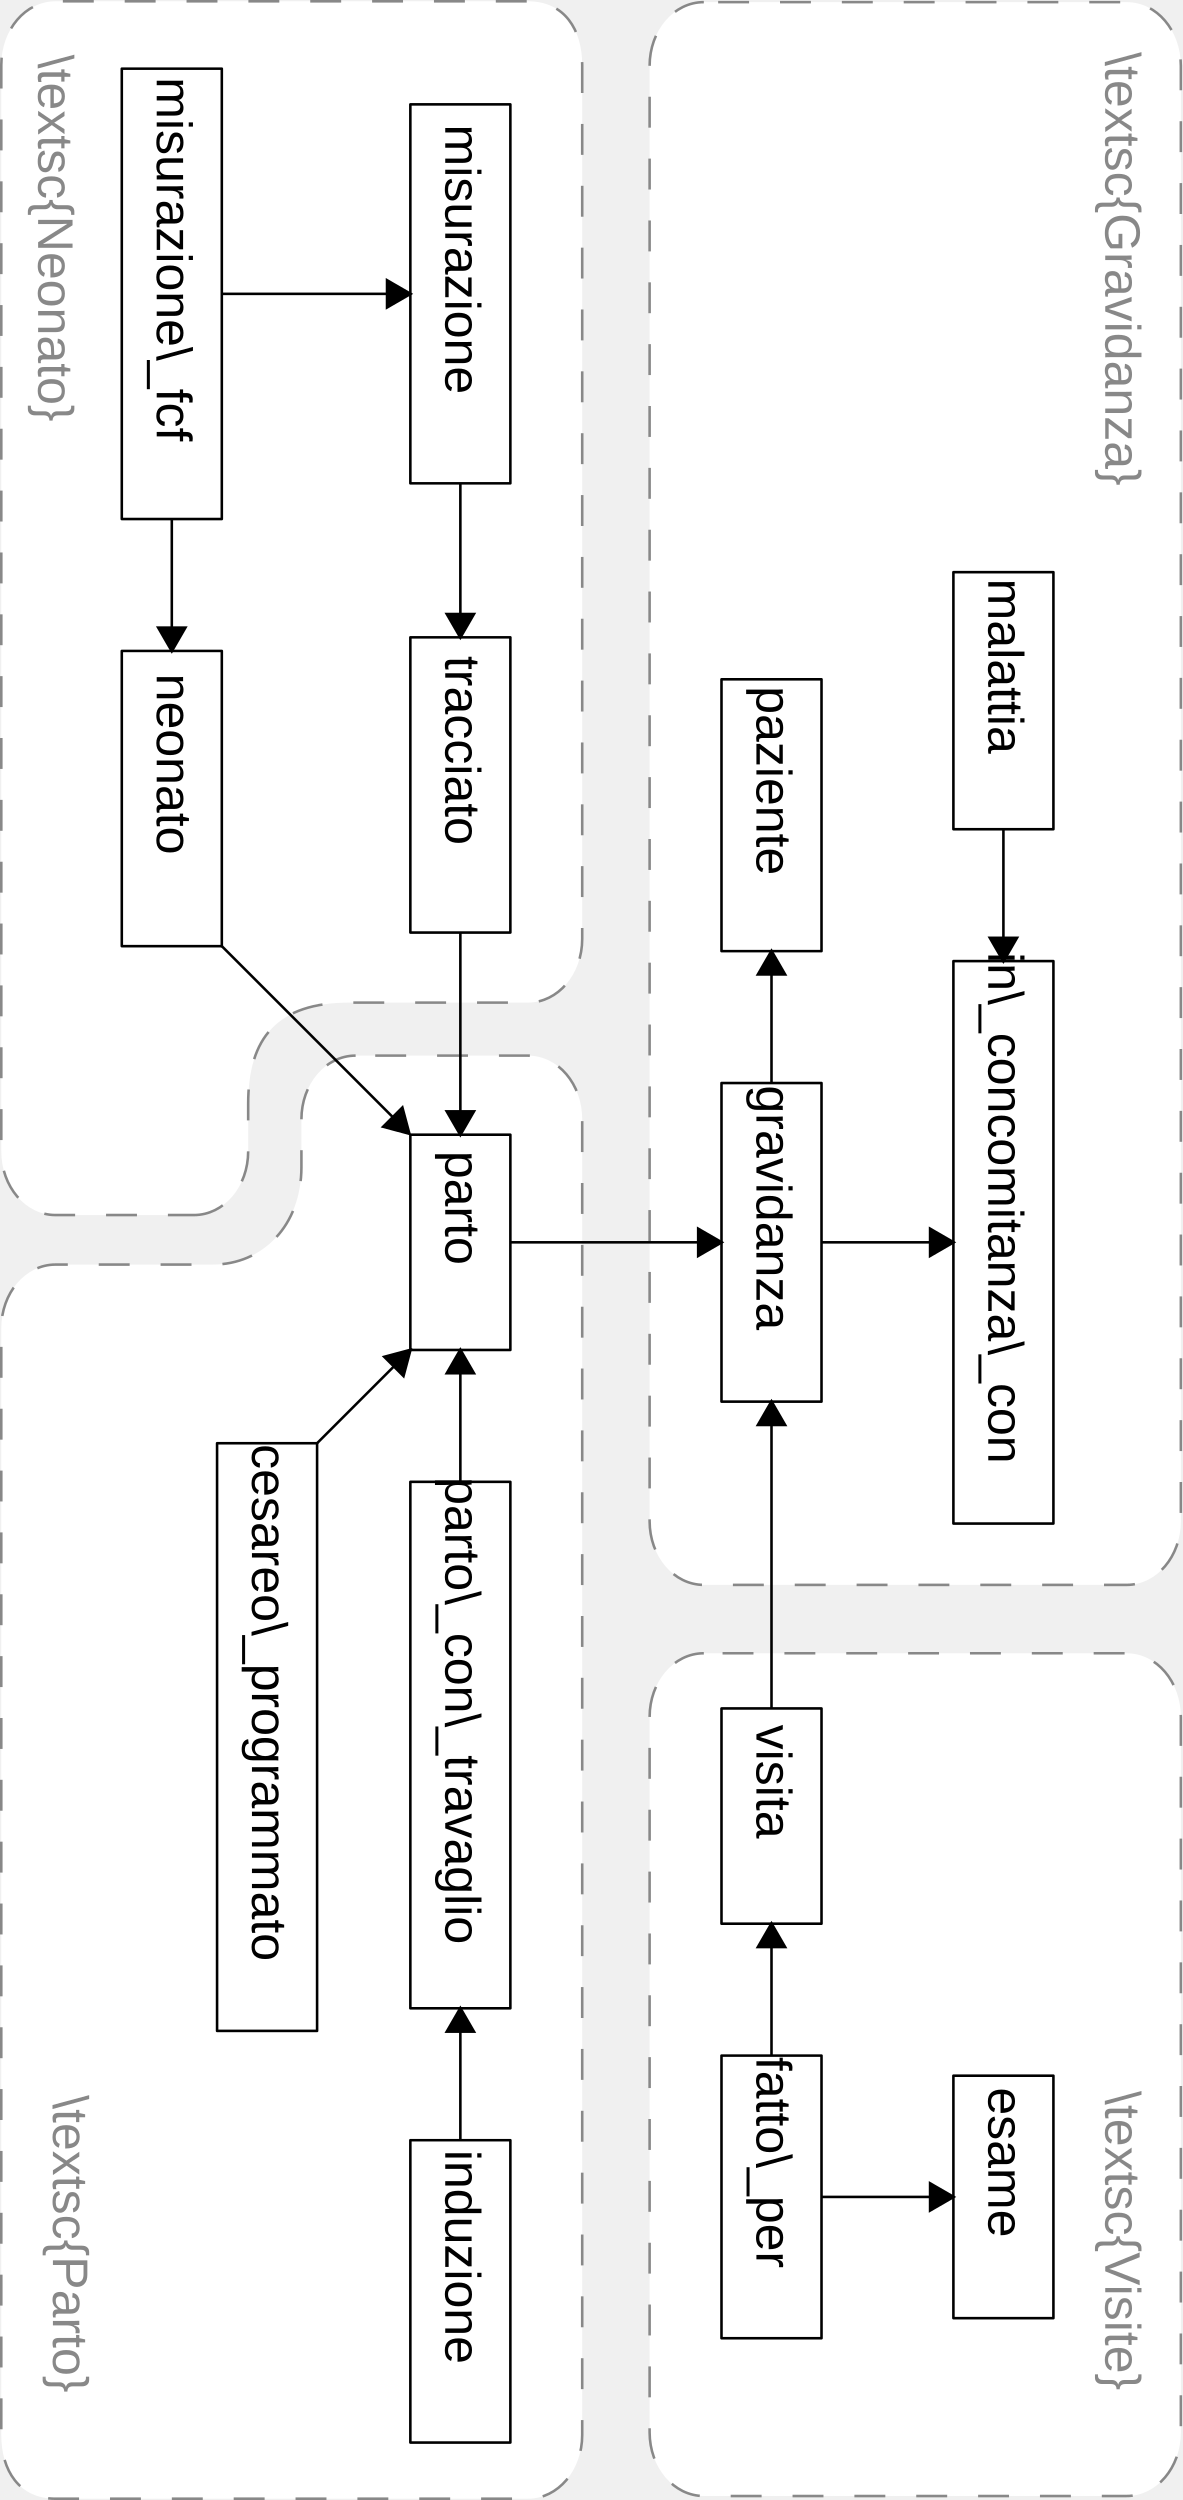
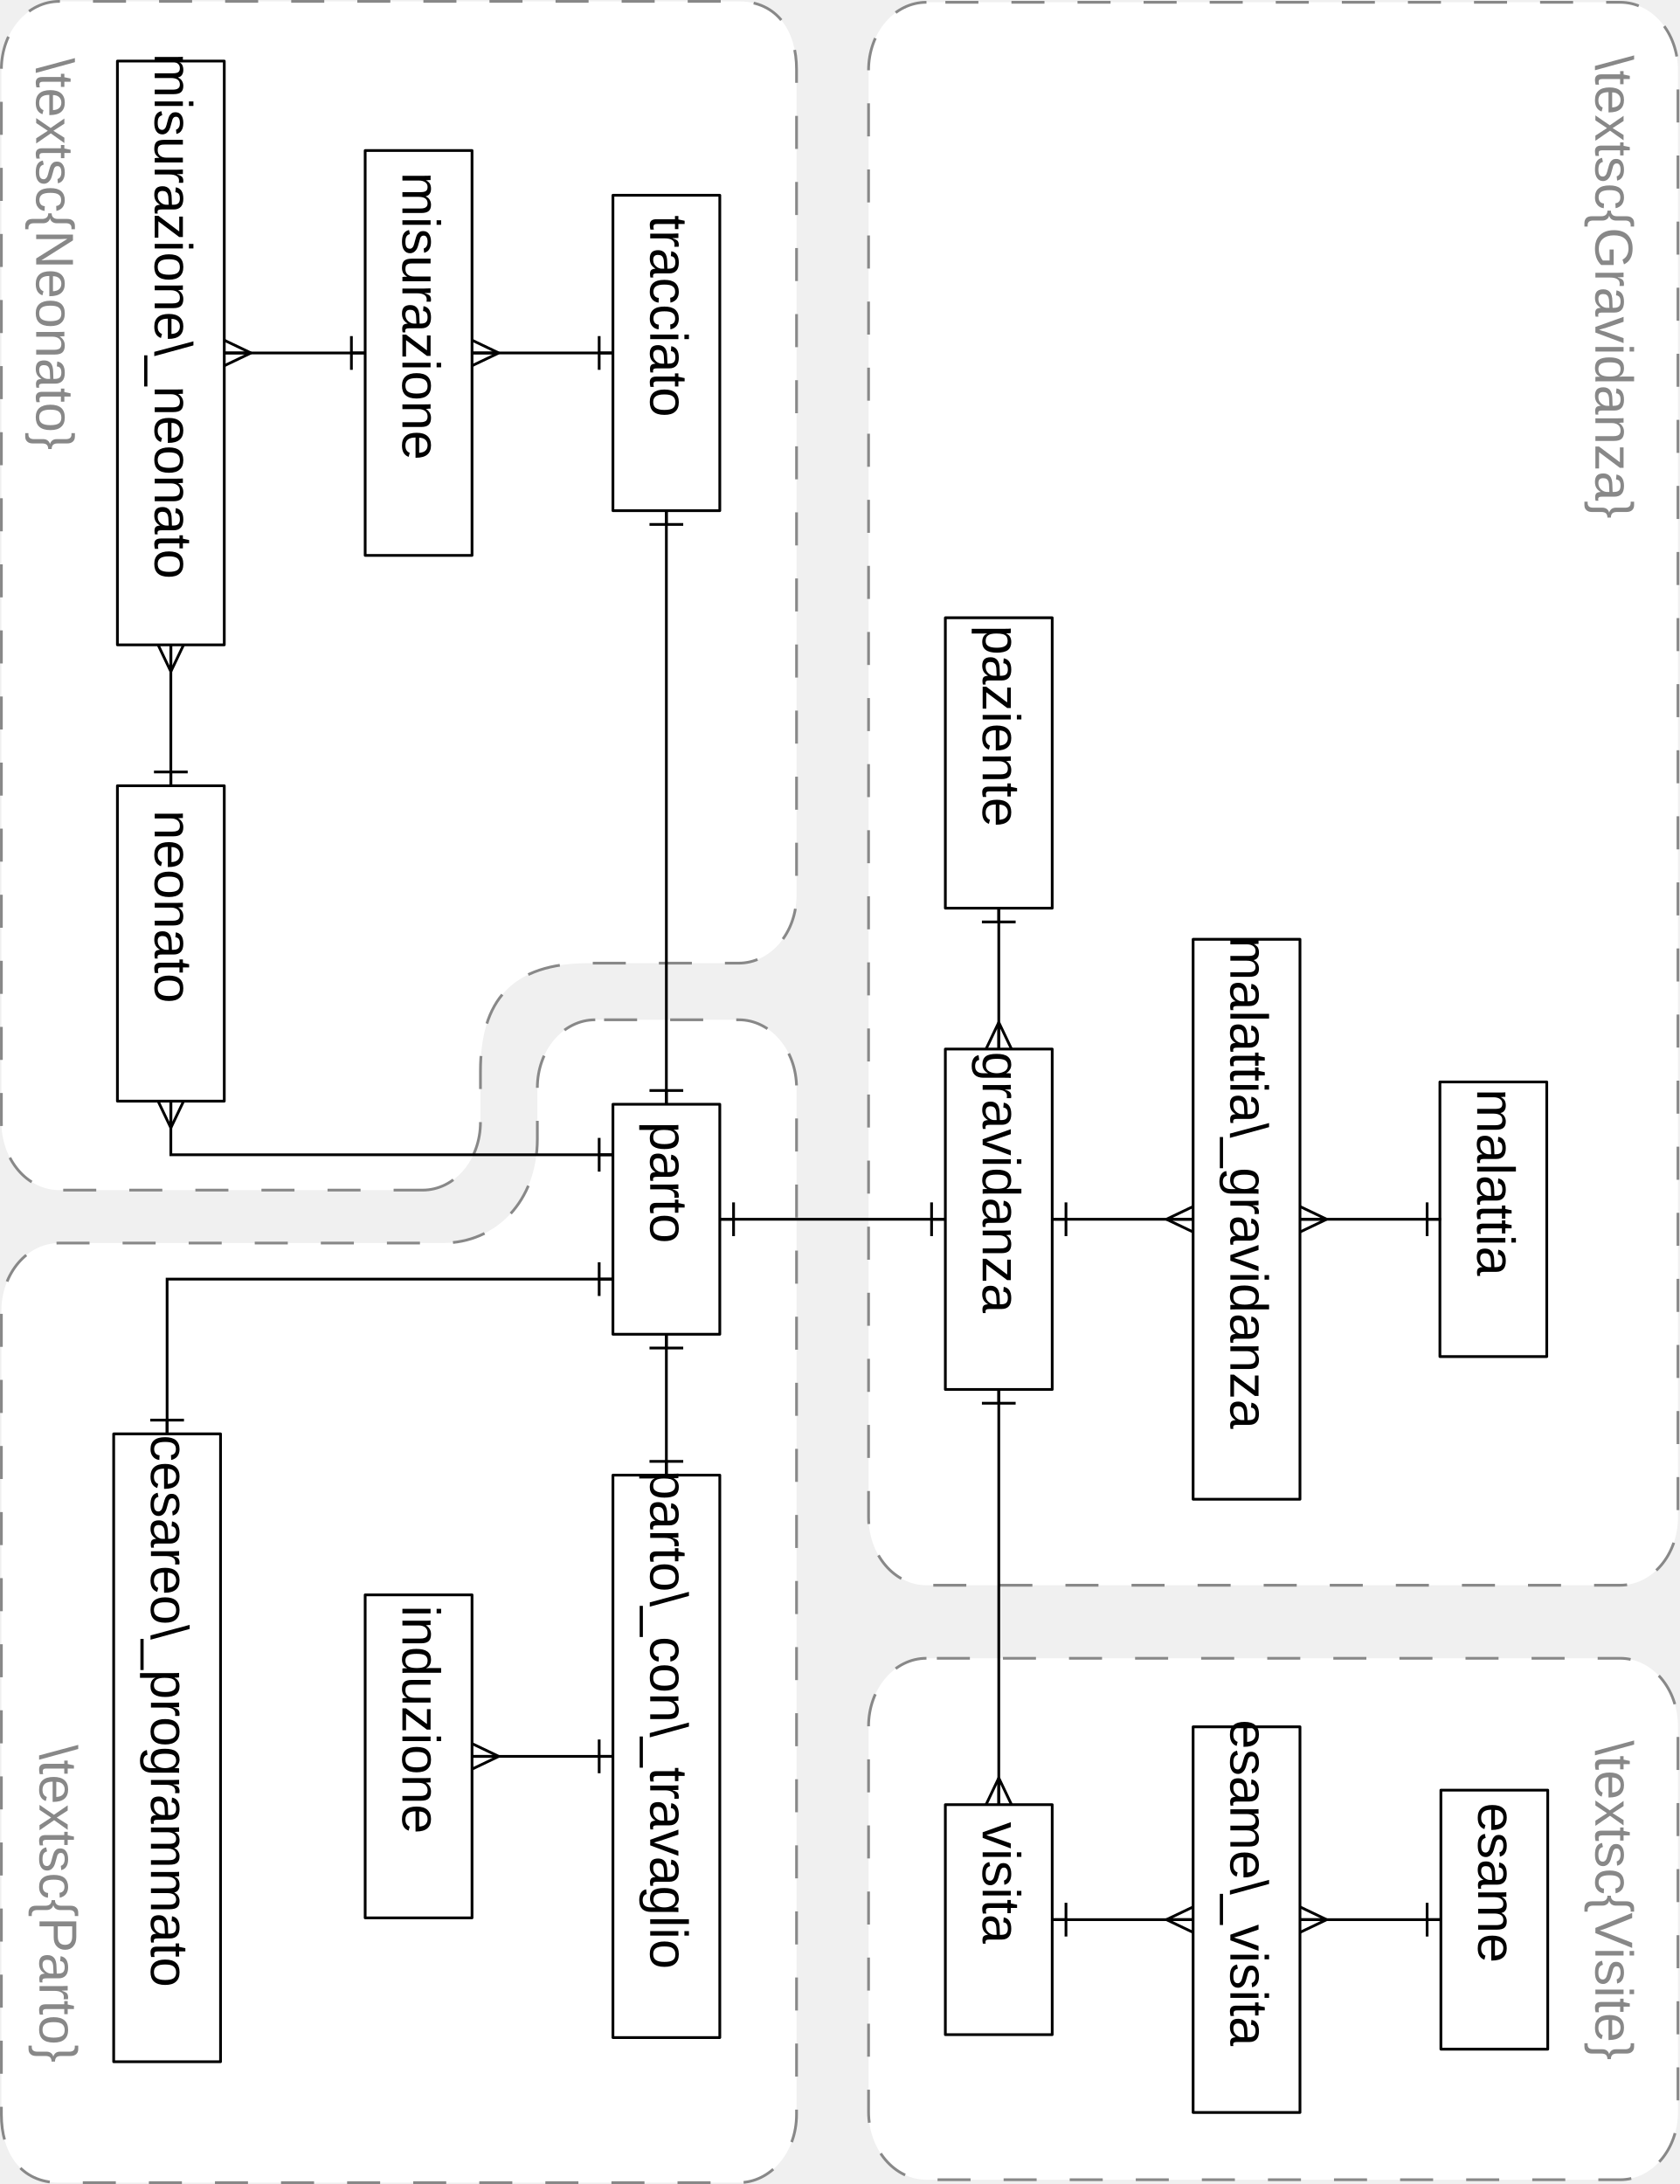
- <svg xmlns="http://www.w3.org/2000/svg" width="91.739mm" height="194.01mm" viewBox="0 0 91.739 194.01" version="1.1" id="svg1">
-   <defs id="defs1">
-     <marker style="overflow:visible" id="Triangle" refX="3" refY="0" orient="auto-start-reverse" markerWidth="2" markerHeight="2" viewBox="0 0 1 1" preserveAspectRatio="xMidYMid">
-       <path transform="scale(0.5)" style="fill:context-stroke;fill-rule:evenodd;stroke:context-stroke;stroke-width:1pt" d="M 5.77,0 -2.88,5 V -5 Z" id="path135" />
-     </marker>
-   </defs>
-   <g id="layer2" transform="translate(-96.97142,-22.51765)">
-     <path id="path34" style="fill:#ffffff;fill-opacity:1;stroke:#888888;stroke-width:0.2;stroke-linecap:butt;stroke-linejoin:round;stroke-dasharray:2.4, 2.4;stroke-dashoffset:0;stroke-opacity:1;paint-order:markers fill stroke" d="m 112.025,116.81 c 2.33,0 4.206,-2.204 4.206,-4.942 v -0.771 -2.918 c 0,-5.127 2.258,-7.856 7.885,-7.856 l 13.831,0 c 2.33,0 4.206,-2.204 4.206,-4.942 V 27.559 c 0,-2.738 -1.371,-4.942 -4.206,-4.942 H 111.412 101.278 c -2.33,0 -4.206,2.204 -4.206,4.942 v 83.836 0.473 c 0,2.738 1.876,4.942 4.206,4.942 z" />
-     <path id="path64" style="fill:#ffffff;fill-opacity:1;stroke:#888888;stroke-width:0.2;stroke-linecap:butt;stroke-linejoin:round;stroke-dasharray:2.4, 2.4;stroke-dashoffset:0;stroke-opacity:1;paint-order:markers fill stroke" d="m 151.59,22.683 c -2.33,0 -4.206,2.204 -4.206,4.942 V 140.57 c 0,2.738 1.876,4.942 4.206,4.942 h 32.814 c 2.33,0 4.206,-2.204 4.206,-4.942 V 27.625 c 0,-2.738 -1.876,-4.942 -4.206,-4.942 z" />
-     <path id="path9" style="fill:#ffffff;fill-opacity:1;stroke:#888888;stroke-width:0.2;stroke-linecap:butt;stroke-linejoin:round;stroke-dasharray:2.4, 2.4;stroke-dashoffset:0;stroke-opacity:1;paint-order:markers fill stroke" d="m 151.59,150.818 c -2.33,0 -4.206,2.204 -4.206,4.942 v 55.516 c 0,2.738 1.876,4.942 4.206,4.942 h 32.814 c 2.33,0 4.206,-2.204 4.206,-4.942 v -55.516 c 0,-2.738 -1.876,-4.942 -4.206,-4.942 z" />
-     <path id="path11" style="fill:#ffffff;fill-opacity:1;stroke:#888888;stroke-width:0.2;stroke-linecap:butt;stroke-linejoin:round;stroke-dasharray:2.4, 2.4;stroke-dashoffset:0;stroke-opacity:1;paint-order:markers fill stroke" d="m 124.569,104.437 c -2.33,0 -4.206,2.204 -4.206,4.942 v 0.771 2.934 c 0,4.553 -3.022,7.57 -6.882,7.57 l -12.204,0 c -2.33,0 -4.206,2.204 -4.206,4.942 v 85.89 c 0,2.738 1.371,4.942 4.206,4.942 h 26.535 10.135 c 2.33,0 4.206,-2.204 4.206,-4.942 v -81.16 -20.947 c 0,-2.738 -1.876,-4.942 -4.206,-4.942 z" />
+ <svg xmlns="http://www.w3.org/2000/svg" width="121.985mm" height="158.648mm" viewBox="0 0 121.985 158.648" version="1.1" id="svg1">
+   <defs id="defs1" />
+   <g id="layer2" transform="translate(-84.29361,-30.35877)">
+     <path id="path34" style="fill:#ffffff;fill-opacity:1;stroke:#888888;stroke-width:0.2;stroke-linecap:butt;stroke-linejoin:round;stroke-dasharray:2.4, 2.4;stroke-dashoffset:0;stroke-opacity:1;paint-order:markers fill stroke" d="m 114.987,116.81 c 2.33,0 4.206,-2.204 4.206,-4.942 v -0.771 -2.918 c 0,-5.127 2.258,-7.856 7.885,-7.856 h 10.869 c 2.33,0 4.206,-2.204 4.206,-4.942 V 35.401 c 0,-2.738 -1.371,-4.942 -4.206,-4.942 H 111.412 88.6 c -2.33,0 -4.206,2.204 -4.206,4.942 v 75.994 0.473 c 0,2.738 1.876,4.942 4.206,4.942 z" />
+     <path id="path64" style="fill:#ffffff;fill-opacity:1;stroke:#888888;stroke-width:0.2;stroke-linecap:butt;stroke-linejoin:round;stroke-dasharray:2.4, 2.4;stroke-dashoffset:0;stroke-opacity:1;paint-order:markers fill stroke" d="m 151.59,30.524 c -2.33,0 -4.206,2.204 -4.206,4.942 V 140.57 c 0,2.738 1.876,4.942 4.206,4.942 h 50.382 c 2.33,0 4.206,-2.204 4.206,-4.942 V 35.466 c 0,-2.738 -1.876,-4.942 -4.206,-4.942 z" />
+     <path id="path9" style="fill:#ffffff;fill-opacity:1;stroke:#888888;stroke-width:0.2;stroke-linecap:butt;stroke-linejoin:round;stroke-dasharray:2.4, 2.4;stroke-dashoffset:0;stroke-opacity:1;paint-order:markers fill stroke" d="m 151.59,150.818 c -2.33,0 -4.206,2.204 -4.206,4.942 v 27.995 c 0,2.738 1.876,4.942 4.206,4.942 h 50.382 c 2.33,0 4.206,-2.204 4.206,-4.942 v -27.995 c 0,-2.738 -1.876,-4.942 -4.206,-4.942 z" />
+     <path id="path11" style="fill:#ffffff;fill-opacity:1;stroke:#888888;stroke-width:0.2;stroke-linecap:butt;stroke-linejoin:round;stroke-dasharray:2.4, 2.4;stroke-dashoffset:0;stroke-opacity:1;paint-order:markers fill stroke" d="m 127.532,104.437 c -2.33,0 -4.206,2.204 -4.206,4.942 v 0.771 2.934 c 0,4.553 -3.022,7.57 -6.882,7.57 H 88.6 c -2.33,0 -4.206,2.204 -4.206,4.942 v 58.369 c 0,2.738 1.371,4.942 4.206,4.942 h 39.212 10.135 c 2.33,0 4.206,-2.204 4.206,-4.942 v -53.639 -20.947 c 0,-2.738 -1.876,-4.942 -4.206,-4.942 z" />
  </g>
-   <g id="layer1" transform="translate(-96.97142,-22.51765)">
-     <text xml:space="preserve" style="font-style:normal;font-variant:normal;font-weight:normal;font-stretch:normal;font-size:3.881px;line-height:1.25;font-family:Arial;-inkscape-font-specification:Arial;text-align:end;letter-spacing:0px;word-spacing:0px;text-anchor:end;fill:#888888;fill-opacity:1;stroke-width:0.265" x="213.403" y="-182.746" id="text4" transform="rotate(90)">
-       <tspan id="tspan4" style="font-style:normal;font-variant:normal;font-weight:normal;font-stretch:normal;font-size:3.881px;font-family:Arial;-inkscape-font-specification:Arial;text-align:end;text-anchor:end;fill:#888888;fill-opacity:1;stroke-width:0.265" x="213.403" y="-182.746">\textsc{Visite}</tspan>
+   <g id="layer1" transform="translate(-84.29361,-30.35877)">
+     <text xml:space="preserve" style="font-style:normal;font-variant:normal;font-weight:normal;font-stretch:normal;font-size:3.881px;line-height:1.25;font-family:Arial;-inkscape-font-specification:Arial;text-align:end;letter-spacing:0px;word-spacing:0px;text-anchor:end;fill:#888888;fill-opacity:1;stroke-width:0.265" x="185.404" y="-200.179" id="text4" transform="rotate(90)">
+       <tspan id="tspan4" style="font-style:normal;font-variant:normal;font-weight:normal;font-stretch:normal;font-size:3.881px;font-family:Arial;-inkscape-font-specification:Arial;text-align:end;text-anchor:end;fill:#888888;fill-opacity:1;stroke-width:0.265" x="185.404" y="-200.179">\textsc{Visite}</tspan>
    </text>
-     <text xml:space="preserve" style="font-style:normal;font-variant:normal;font-weight:normal;font-stretch:normal;font-size:3.881px;line-height:1.25;font-family:Arial;-inkscape-font-specification:Arial;text-align:end;letter-spacing:0px;word-spacing:0px;text-anchor:end;fill:#888888;fill-opacity:1;stroke-width:0.265" x="213.58" y="-101.082" id="text5" transform="rotate(90)">
-       <tspan id="tspan5" style="font-style:normal;font-variant:normal;font-weight:normal;font-stretch:normal;font-size:3.881px;font-family:Arial;-inkscape-font-specification:Arial;text-align:end;text-anchor:end;fill:#888888;fill-opacity:1;stroke-width:0.265" x="213.58" y="-101.082">\textsc{Parto}</tspan>
+     <text xml:space="preserve" style="font-style:normal;font-variant:normal;font-weight:normal;font-stretch:normal;font-size:3.881px;line-height:1.25;font-family:Arial;-inkscape-font-specification:Arial;text-align:end;letter-spacing:0px;word-spacing:0px;text-anchor:end;fill:#888888;fill-opacity:1;stroke-width:0.265" x="185.581" y="-87.162" id="text5" transform="rotate(90)">
+       <tspan id="tspan5" style="font-style:normal;font-variant:normal;font-weight:normal;font-stretch:normal;font-size:3.881px;font-family:Arial;-inkscape-font-specification:Arial;text-align:end;text-anchor:end;fill:#888888;fill-opacity:1;stroke-width:0.265" x="185.581" y="-87.162">\textsc{Parto}</tspan>
    </text>
-     <text xml:space="preserve" style="font-style:normal;font-variant:normal;font-weight:normal;font-stretch:normal;font-size:3.881px;line-height:1.25;font-family:Arial;-inkscape-font-specification:Arial;text-align:start;letter-spacing:0px;word-spacing:0px;text-anchor:start;fill:#888888;fill-opacity:1;stroke-width:0.265" x="26.759" y="-99.929" id="text8" transform="rotate(90)">
-       <tspan id="tspan8" style="font-style:normal;font-variant:normal;font-weight:normal;font-stretch:normal;font-size:3.881px;font-family:Arial;-inkscape-font-specification:Arial;text-align:start;text-anchor:start;fill:#888888;fill-opacity:1;stroke-width:0.265" x="26.759" y="-99.929">\textsc{Neonato}</tspan>
+     <text xml:space="preserve" style="font-style:normal;font-variant:normal;font-weight:normal;font-stretch:normal;font-size:3.881px;line-height:1.25;font-family:Arial;-inkscape-font-specification:Arial;text-align:start;letter-spacing:0px;word-spacing:0px;text-anchor:start;fill:#888888;fill-opacity:1;stroke-width:0.265" x="34.577" y="-86.924" id="text8" transform="rotate(90)">
+       <tspan id="tspan8" style="font-style:normal;font-variant:normal;font-weight:normal;font-stretch:normal;font-size:3.881px;font-family:Arial;-inkscape-font-specification:Arial;text-align:start;text-anchor:start;fill:#888888;fill-opacity:1;stroke-width:0.265" x="34.577" y="-86.924">\textsc{Neonato}</tspan>
    </text>
    <rect style="fill:#ffffff;fill-opacity:1;stroke:#000000;stroke-width:0.2;stroke-linecap:round;stroke-linejoin:round;stroke-dasharray:none;paint-order:markers fill stroke" id="rect4" width="24.727" height="7.762" x="106.564" y="-160.724" transform="rotate(90)" />
    <text xml:space="preserve" style="font-style:normal;font-variant:normal;font-weight:normal;font-stretch:normal;font-size:3.881px;line-height:1.25;font-family:Arial;-inkscape-font-specification:Arial;text-align:center;letter-spacing:0px;word-spacing:0px;text-anchor:middle;stroke-width:0.265" x="118.947" y="-155.669" id="text17" transform="rotate(90)">
      <tspan id="tspan17" style="font-style:normal;font-variant:normal;font-weight:normal;font-stretch:normal;font-size:3.881px;font-family:Arial;-inkscape-font-specification:Arial;text-align:center;text-anchor:middle;stroke-width:0.265" x="118.947" y="-155.669">gravidanza</tspan>
    </text>
-     <rect style="fill:#ffffff;fill-opacity:1;stroke:#000000;stroke-width:0.2;stroke-linecap:round;stroke-linejoin:round;stroke-dasharray:none;paint-order:markers fill stroke" id="rect18" width="43.648" height="7.762" x="97.103" y="-178.721" transform="rotate(90)" />
+     <rect style="fill:#ffffff;fill-opacity:1;stroke:#000000;stroke-width:0.2;stroke-linecap:round;stroke-linejoin:round;stroke-dasharray:none;paint-order:markers fill stroke" id="rect18" width="40.675" height="7.762" x="98.59" y="-178.721" transform="rotate(90)" />
    <text xml:space="preserve" style="font-style:normal;font-variant:normal;font-weight:normal;font-stretch:normal;font-size:3.881px;line-height:1.25;font-family:Arial;-inkscape-font-specification:Arial;text-align:center;letter-spacing:0px;word-spacing:0px;text-anchor:middle;stroke-width:0.265" x="118.947" y="-173.666" id="text18" transform="rotate(90)">
-       <tspan id="tspan18" style="font-style:normal;font-variant:normal;font-weight:normal;font-stretch:normal;font-size:3.881px;font-family:Arial;-inkscape-font-specification:Arial;text-align:center;text-anchor:middle;stroke-width:0.265" x="118.947" y="-173.666">in\_concomitanza\_con</tspan>
+       <tspan id="tspan18" style="font-style:normal;font-variant:normal;font-weight:normal;font-stretch:normal;font-size:3.881px;font-family:Arial;-inkscape-font-specification:Arial;text-align:center;text-anchor:middle;stroke-width:0.265" x="118.947" y="-173.666">malattia\_gravidanza</tspan>
    </text>
    <rect style="fill:#ffffff;fill-opacity:1;stroke:#000000;stroke-width:0.2;stroke-linecap:round;stroke-linejoin:round;stroke-dasharray:none;paint-order:markers fill stroke" id="rect19" width="21.096" height="7.762" x="75.233" y="-160.724" transform="rotate(90)" />
    <text xml:space="preserve" style="font-style:normal;font-variant:normal;font-weight:normal;font-stretch:normal;font-size:3.881px;line-height:1.25;font-family:Arial;-inkscape-font-specification:Arial;text-align:center;letter-spacing:0px;word-spacing:0px;text-anchor:middle;stroke-width:0.265" x="85.801" y="-155.669" id="text23" transform="rotate(90)">
      <tspan id="tspan23" style="font-style:normal;font-variant:normal;font-weight:normal;font-stretch:normal;font-size:3.881px;font-family:Arial;-inkscape-font-specification:Arial;text-align:center;text-anchor:middle;stroke-width:0.265" x="85.801" y="-155.669">paziente</tspan>
    </text>
-     <rect style="fill:#ffffff;fill-opacity:1;stroke:#000000;stroke-width:0.2;stroke-linecap:round;stroke-linejoin:round;stroke-dasharray:none;paint-order:markers fill stroke" id="rect23" width="19.949" height="7.762" x="66.92" y="-178.721" transform="rotate(90)" />
-     <text xml:space="preserve" style="font-style:normal;font-variant:normal;font-weight:normal;font-stretch:normal;font-size:3.881px;line-height:1.25;font-family:Arial;-inkscape-font-specification:Arial;text-align:center;letter-spacing:0px;word-spacing:0px;text-anchor:middle;stroke-width:0.265" x="76.914" y="-173.666" id="text34" transform="rotate(90)">
-       <tspan id="tspan34" style="font-style:normal;font-variant:normal;font-weight:normal;font-stretch:normal;font-size:3.881px;font-family:Arial;-inkscape-font-specification:Arial;text-align:center;text-anchor:middle;stroke-width:0.265" x="76.914" y="-173.666">malattia</tspan>
+     <rect style="fill:#ffffff;fill-opacity:1;stroke:#000000;stroke-width:0.2;stroke-linecap:round;stroke-linejoin:round;stroke-dasharray:none;paint-order:markers fill stroke" id="rect23" width="19.949" height="7.762" x="108.953" y="-196.648" transform="rotate(90)" />
+     <text xml:space="preserve" style="font-style:normal;font-variant:normal;font-weight:normal;font-stretch:normal;font-size:3.881px;line-height:1.25;font-family:Arial;-inkscape-font-specification:Arial;text-align:center;letter-spacing:0px;word-spacing:0px;text-anchor:middle;stroke-width:0.265" x="118.947" y="-191.593" id="text34" transform="rotate(90)">
+       <tspan id="tspan34" style="font-style:normal;font-variant:normal;font-weight:normal;font-stretch:normal;font-size:3.881px;font-family:Arial;-inkscape-font-specification:Arial;text-align:center;text-anchor:middle;stroke-width:0.265" x="118.947" y="-191.593">malattia</tspan>
    </text>
-     <path style="display:inline;fill:none;stroke:#000000;stroke-width:0.2;stroke-linecap:butt;stroke-linejoin:miter;stroke-dasharray:none;stroke-opacity:1;marker-end:url(#Triangle)" d="M 156.843,106.564 V 96.329" id="path18" />
-     <path style="display:inline;fill:none;stroke:#000000;stroke-width:0.2;stroke-linecap:butt;stroke-linejoin:miter;stroke-dasharray:none;stroke-opacity:1;marker-end:url(#Triangle)" d="m 160.724,118.927 h 10.235" id="path37" />
-     <path style="display:inline;fill:none;stroke:#000000;stroke-width:0.2;stroke-linecap:butt;stroke-linejoin:miter;stroke-dasharray:none;stroke-opacity:1;marker-end:url(#Triangle)" d="m 174.84,86.869 v 10.235" id="path38" />
-     <rect style="fill:#ffffff;fill-opacity:1;stroke:#000000;stroke-width:0.2;stroke-linecap:round;stroke-linejoin:round;stroke-dasharray:none;paint-order:markers fill stroke" id="rect1" width="16.706" height="7.762" x="155.1" y="-160.724" transform="rotate(90)" />
-     <text xml:space="preserve" style="font-style:normal;font-variant:normal;font-weight:normal;font-stretch:normal;font-size:3.881px;line-height:1.25;font-family:Arial;-inkscape-font-specification:Arial;text-align:center;letter-spacing:0px;word-spacing:0px;text-anchor:middle;stroke-width:0.265" x="163.473" y="-155.669" id="text1" transform="rotate(90)">
-       <tspan id="tspan1" style="font-style:normal;font-variant:normal;font-weight:normal;font-stretch:normal;font-size:3.881px;font-family:Arial;-inkscape-font-specification:Arial;text-align:center;text-anchor:middle;stroke-width:0.265" x="163.473" y="-155.669">visita</tspan>
+     <path style="display:inline;fill:none;stroke:#000000;stroke-width:0.2;stroke-linecap:butt;stroke-linejoin:miter;stroke-dasharray:none;stroke-opacity:1" d="M 156.843,106.564 V 96.329" id="path18" />
+     <path style="display:inline;fill:none;stroke:#000000;stroke-width:0.2;stroke-linecap:butt;stroke-linejoin:miter;stroke-dasharray:none;stroke-opacity:1" d="m 160.724,118.927 h 10.235" id="path37" />
+     <rect style="fill:#ffffff;fill-opacity:1;stroke:#000000;stroke-width:0.2;stroke-linecap:round;stroke-linejoin:round;stroke-dasharray:none;paint-order:markers fill stroke" id="rect1" width="16.706" height="7.762" x="161.452" y="-160.724" transform="rotate(90)" />
+     <text xml:space="preserve" style="font-style:normal;font-variant:normal;font-weight:normal;font-stretch:normal;font-size:3.881px;line-height:1.25;font-family:Arial;-inkscape-font-specification:Arial;text-align:center;letter-spacing:0px;word-spacing:0px;text-anchor:middle;stroke-width:0.265" x="169.824" y="-155.669" id="text1" transform="rotate(90)">
+       <tspan id="tspan1" style="font-style:normal;font-variant:normal;font-weight:normal;font-stretch:normal;font-size:3.881px;font-family:Arial;-inkscape-font-specification:Arial;text-align:center;text-anchor:middle;stroke-width:0.265" x="169.824" y="-155.669">visita</tspan>
    </text>
-     <rect style="fill:#ffffff;fill-opacity:1;stroke:#000000;stroke-width:0.2;stroke-linecap:round;stroke-linejoin:round;stroke-dasharray:none;paint-order:markers fill stroke" id="rect2" width="21.935" height="7.762" x="182.04" y="-160.724" transform="rotate(90)" />
-     <text xml:space="preserve" style="font-style:normal;font-variant:normal;font-weight:normal;font-stretch:normal;font-size:3.881px;line-height:1.25;font-family:Arial;-inkscape-font-specification:Arial;text-align:center;letter-spacing:0px;word-spacing:0px;text-anchor:middle;stroke-width:0.265" x="193.028" y="-155.669" id="text2" transform="rotate(90)">
-       <tspan id="tspan2" style="font-style:normal;font-variant:normal;font-weight:normal;font-stretch:normal;font-size:3.881px;font-family:Arial;-inkscape-font-specification:Arial;text-align:center;text-anchor:middle;stroke-width:0.265" x="193.028" y="-155.669">fatto\_per</tspan>
+     <rect style="fill:#ffffff;fill-opacity:1;stroke:#000000;stroke-width:0.2;stroke-linecap:round;stroke-linejoin:round;stroke-dasharray:none;paint-order:markers fill stroke" id="rect2" width="28.016" height="7.762" x="155.796" y="-178.721" transform="rotate(90)" />
+     <text xml:space="preserve" style="font-style:normal;font-variant:normal;font-weight:normal;font-stretch:normal;font-size:3.881px;line-height:1.25;font-family:Arial;-inkscape-font-specification:Arial;text-align:center;letter-spacing:0px;word-spacing:0px;text-anchor:middle;stroke-width:0.265" x="169.824" y="-173.666" id="text2" transform="rotate(90)">
+       <tspan id="tspan2" style="font-style:normal;font-variant:normal;font-weight:normal;font-stretch:normal;font-size:3.881px;font-family:Arial;-inkscape-font-specification:Arial;text-align:center;text-anchor:middle;stroke-width:0.265" x="169.824" y="-173.666">esame\_visita</tspan>
    </text>
-     <rect style="fill:#ffffff;fill-opacity:1;stroke:#000000;stroke-width:0.2;stroke-linecap:round;stroke-linejoin:round;stroke-dasharray:none;paint-order:markers fill stroke" id="rect3" width="18.817" height="7.762" x="183.599" y="-178.721" transform="rotate(90)" />
-     <text xml:space="preserve" style="font-style:normal;font-variant:normal;font-weight:normal;font-stretch:normal;font-size:3.881px;line-height:1.25;font-family:Arial;-inkscape-font-specification:Arial;text-align:center;letter-spacing:0px;word-spacing:0px;text-anchor:middle;stroke-width:0.265" x="193.028" y="-173.666" id="text3" transform="rotate(90)">
-       <tspan id="tspan3" style="font-style:normal;font-variant:normal;font-weight:normal;font-stretch:normal;font-size:3.881px;font-family:Arial;-inkscape-font-specification:Arial;text-align:center;text-anchor:middle;stroke-width:0.265" x="193.028" y="-173.666">esame</tspan>
+     <rect style="fill:#ffffff;fill-opacity:1;stroke:#000000;stroke-width:0.2;stroke-linecap:round;stroke-linejoin:round;stroke-dasharray:none;paint-order:markers fill stroke" id="rect3" width="18.817" height="7.762" x="160.396" y="-196.719" transform="rotate(90)" />
+     <text xml:space="preserve" style="font-style:normal;font-variant:normal;font-weight:normal;font-stretch:normal;font-size:3.881px;line-height:1.25;font-family:Arial;-inkscape-font-specification:Arial;text-align:center;letter-spacing:0px;word-spacing:0px;text-anchor:middle;stroke-width:0.265" x="169.824" y="-191.664" id="text3" transform="rotate(90)">
+       <tspan id="tspan3" style="font-style:normal;font-variant:normal;font-weight:normal;font-stretch:normal;font-size:3.881px;font-family:Arial;-inkscape-font-specification:Arial;text-align:center;text-anchor:middle;stroke-width:0.265" x="169.824" y="-191.664">esame</tspan>
    </text>
-     <path style="display:inline;fill:none;stroke:#000000;stroke-width:0.2;stroke-linecap:butt;stroke-linejoin:miter;stroke-dasharray:none;stroke-opacity:1;marker-end:url(#Triangle)" d="M 156.843,182.04 V 171.805" id="path4" />
-     <path style="display:inline;fill:none;stroke:#000000;stroke-width:0.2;stroke-linecap:butt;stroke-linejoin:miter;stroke-dasharray:none;stroke-opacity:1;marker-end:url(#Triangle)" d="m 160.724,193.008 h 10.235" id="path7" />
-     <path style="display:inline;fill:none;stroke:#000000;stroke-width:0.2;stroke-linecap:butt;stroke-linejoin:miter;stroke-dasharray:none;stroke-opacity:1;marker-end:url(#Triangle)" d="M 156.843,155.1 V 131.291" id="path8" />
-     <text xml:space="preserve" style="font-style:normal;font-variant:normal;font-weight:normal;font-stretch:normal;font-size:3.881px;line-height:1.25;font-family:Arial;-inkscape-font-specification:Arial;text-align:start;letter-spacing:0px;word-spacing:0px;text-anchor:start;fill:#888888;fill-opacity:1;stroke-width:0.265" x="26.563" y="-182.746" id="text9" transform="rotate(90)">
-       <tspan id="tspan9" style="font-style:normal;font-variant:normal;font-weight:normal;font-stretch:normal;font-size:3.881px;font-family:Arial;-inkscape-font-specification:Arial;text-align:start;text-anchor:start;fill:#888888;fill-opacity:1;stroke-width:0.265" x="26.563" y="-182.746">\textsc{Gravidanza}</tspan>
+     <path style="display:inline;fill:none;stroke:#000000;stroke-width:0.2;stroke-linecap:butt;stroke-linejoin:miter;stroke-dasharray:none;stroke-opacity:1" d="m 178.721,169.804 h 10.235" id="path7" />
+     <path style="display:inline;fill:none;stroke:#000000;stroke-width:0.2;stroke-linecap:butt;stroke-linejoin:miter;stroke-dasharray:none;stroke-opacity:1" d="M 156.843,161.452 V 131.291" id="path8" />
+     <text xml:space="preserve" style="font-style:normal;font-variant:normal;font-weight:normal;font-stretch:normal;font-size:3.881px;line-height:1.25;font-family:Arial;-inkscape-font-specification:Arial;text-align:start;letter-spacing:0px;word-spacing:0px;text-anchor:start;fill:#888888;fill-opacity:1;stroke-width:0.265" x="34.382" y="-200.179" id="text9" transform="rotate(90)">
+       <tspan id="tspan9" style="font-style:normal;font-variant:normal;font-weight:normal;font-stretch:normal;font-size:3.881px;font-family:Arial;-inkscape-font-specification:Arial;text-align:start;text-anchor:start;fill:#888888;fill-opacity:1;stroke-width:0.265" x="34.382" y="-200.179">\textsc{Gravidanza}</tspan>
    </text>
    <rect style="fill:#ffffff;fill-opacity:1;stroke:#000000;stroke-width:0.2;stroke-linecap:round;stroke-linejoin:round;stroke-dasharray:none;paint-order:markers fill stroke" id="rect9" width="16.706" height="7.762" x="110.575" y="-136.578" transform="rotate(90)" />
    <text xml:space="preserve" style="font-style:normal;font-variant:normal;font-weight:normal;font-stretch:normal;font-size:3.881px;line-height:1.25;font-family:Arial;-inkscape-font-specification:Arial;text-align:center;letter-spacing:0px;word-spacing:0px;text-anchor:middle;stroke-width:0.265" x="118.947" y="-131.523" id="text10" transform="rotate(90)">
      <tspan id="tspan10" style="font-style:normal;font-variant:normal;font-weight:normal;font-stretch:normal;font-size:3.881px;font-family:Arial;-inkscape-font-specification:Arial;text-align:center;text-anchor:middle;stroke-width:0.265" x="118.947" y="-131.523">parto</tspan>
    </text>
-     <path style="display:inline;fill:none;stroke:#000000;stroke-width:0.2;stroke-linecap:butt;stroke-linejoin:miter;stroke-dasharray:none;stroke-opacity:1;marker-end:url(#Triangle)" d="m 136.578,118.927 h 16.384" id="path10" />
+     <path style="display:inline;fill:none;stroke:#000000;stroke-width:0.2;stroke-linecap:butt;stroke-linejoin:miter;stroke-dasharray:none;stroke-opacity:1" d="m 136.578,118.927 h 16.384" id="path10" />
    <rect style="fill:#ffffff;fill-opacity:1;stroke:#000000;stroke-width:0.2;stroke-linecap:round;stroke-linejoin:round;stroke-dasharray:none;paint-order:markers fill stroke" id="rect11" width="40.856" height="7.762" x="137.515" y="-136.578" transform="rotate(90)" />
    <text xml:space="preserve" style="font-style:normal;font-variant:normal;font-weight:normal;font-stretch:normal;font-size:3.881px;line-height:1.25;font-family:Arial;-inkscape-font-specification:Arial;text-align:center;letter-spacing:0px;word-spacing:0px;text-anchor:middle;stroke-width:0.265" x="157.963" y="-131.523" id="text11" transform="rotate(90)">
      <tspan id="tspan11" style="font-style:normal;font-variant:normal;font-weight:normal;font-stretch:normal;font-size:3.881px;font-family:Arial;-inkscape-font-specification:Arial;text-align:center;text-anchor:middle;stroke-width:0.265" x="157.963" y="-131.523">parto\_con\_travaglio</tspan>
    </text>
-     <path style="display:inline;fill:none;stroke:#000000;stroke-width:0.2;stroke-linecap:butt;stroke-linejoin:miter;stroke-dasharray:none;stroke-opacity:1;marker-end:url(#Triangle)" d="M 132.697,137.515 V 127.28" id="path14" />
-     <path style="display:inline;fill:none;stroke:#000000;stroke-width:0.2;stroke-linecap:butt;stroke-linejoin:miter;stroke-dasharray:none;stroke-opacity:1;marker-end:url(#Triangle)" d="M 132.697,188.606 V 178.371" id="path16" />
-     <rect style="fill:#ffffff;fill-opacity:1;stroke:#000000;stroke-width:0.2;stroke-linecap:round;stroke-linejoin:round;stroke-dasharray:none;paint-order:markers fill stroke" id="rect24" width="23.463" height="7.762" x="188.606" y="-136.578" transform="rotate(90)" />
-     <text xml:space="preserve" style="font-style:normal;font-variant:normal;font-weight:normal;font-stretch:normal;font-size:3.881px;line-height:1.25;font-family:Arial;-inkscape-font-specification:Arial;text-align:center;letter-spacing:0px;word-spacing:0px;text-anchor:middle;stroke-width:0.265" x="200.357" y="-131.523" id="text25" transform="rotate(90)">
-       <tspan id="tspan25" style="font-style:normal;font-variant:normal;font-weight:normal;font-stretch:normal;font-size:3.881px;font-family:Arial;-inkscape-font-specification:Arial;text-align:center;text-anchor:middle;stroke-width:0.265" x="200.357" y="-131.523">induzione</tspan>
+     <path style="display:inline;fill:none;stroke:#000000;stroke-width:0.2;stroke-linecap:butt;stroke-linejoin:miter;stroke-dasharray:none;stroke-opacity:1" d="M 132.697,137.515 V 127.28" id="path14" />
+     <path style="display:inline;fill:none;stroke:#000000;stroke-width:0.2;stroke-linecap:butt;stroke-linejoin:miter;stroke-dasharray:none;stroke-opacity:1" d="m 118.581,157.943 h 10.235" id="path16" />
+     <rect style="fill:#ffffff;fill-opacity:1;stroke:#000000;stroke-width:0.2;stroke-linecap:round;stroke-linejoin:round;stroke-dasharray:none;paint-order:markers fill stroke" id="rect24" width="23.463" height="7.762" x="146.211" y="-118.581" transform="rotate(90)" />
+     <text xml:space="preserve" style="font-style:normal;font-variant:normal;font-weight:normal;font-stretch:normal;font-size:3.881px;line-height:1.25;font-family:Arial;-inkscape-font-specification:Arial;text-align:center;letter-spacing:0px;word-spacing:0px;text-anchor:middle;stroke-width:0.265" x="157.963" y="-113.526" id="text25" transform="rotate(90)">
+       <tspan id="tspan25" style="font-style:normal;font-variant:normal;font-weight:normal;font-stretch:normal;font-size:3.881px;font-family:Arial;-inkscape-font-specification:Arial;text-align:center;text-anchor:middle;stroke-width:0.265" x="157.963" y="-113.526">induzione</tspan>
    </text>
-     <path style="display:inline;fill:none;stroke:#000000;stroke-width:0.2;stroke-linecap:butt;stroke-linejoin:miter;stroke-dasharray:none;stroke-opacity:1;marker-end:url(#Triangle)" d="m 121.579,134.517 7.237,-7.237" id="path25" />
-     <rect style="fill:#ffffff;fill-opacity:1;stroke:#000000;stroke-width:0.2;stroke-linecap:round;stroke-linejoin:round;stroke-dasharray:none;paint-order:markers fill stroke" id="rect25" width="45.608" height="7.762" x="134.517" y="-121.579" transform="rotate(90)" />
-     <text xml:space="preserve" style="font-style:normal;font-variant:normal;font-weight:normal;font-stretch:normal;font-size:3.881px;line-height:1.25;font-family:Arial;-inkscape-font-specification:Arial;text-align:center;letter-spacing:0px;word-spacing:0px;text-anchor:middle;stroke-width:0.265" x="157.341" y="-116.524" id="text26" transform="rotate(90)">
-       <tspan id="tspan26" style="font-style:normal;font-variant:normal;font-weight:normal;font-stretch:normal;font-size:3.881px;font-family:Arial;-inkscape-font-specification:Arial;text-align:center;text-anchor:middle;stroke-width:0.265" x="157.341" y="-116.524">cesareo\_programmato</tspan>
+     <rect style="fill:#ffffff;fill-opacity:1;stroke:#000000;stroke-width:0.2;stroke-linecap:round;stroke-linejoin:round;stroke-dasharray:none;paint-order:markers fill stroke" id="rect25" width="45.608" height="7.762" x="134.517" y="-100.313" transform="rotate(90)" />
+     <text xml:space="preserve" style="font-style:normal;font-variant:normal;font-weight:normal;font-stretch:normal;font-size:3.881px;line-height:1.25;font-family:Arial;-inkscape-font-specification:Arial;text-align:center;letter-spacing:0px;word-spacing:0px;text-anchor:middle;stroke-width:0.265" x="157.341" y="-95.258" id="text26" transform="rotate(90)">
+       <tspan id="tspan26" style="font-style:normal;font-variant:normal;font-weight:normal;font-stretch:normal;font-size:3.881px;font-family:Arial;-inkscape-font-specification:Arial;text-align:center;text-anchor:middle;stroke-width:0.265" x="157.341" y="-95.258">cesareo\_programmato</tspan>
    </text>
-     <rect style="fill:#ffffff;fill-opacity:1;stroke:#000000;stroke-width:0.2;stroke-linecap:round;stroke-linejoin:round;stroke-dasharray:none;paint-order:markers fill stroke" id="rect27" width="22.911" height="7.762" x="71.977" y="-136.578" transform="rotate(90)" />
-     <text xml:space="preserve" style="font-style:normal;font-variant:normal;font-weight:normal;font-stretch:normal;font-size:3.881px;line-height:1.25;font-family:Arial;-inkscape-font-specification:Arial;text-align:center;letter-spacing:0px;word-spacing:0px;text-anchor:middle;stroke-width:0.265" x="83.452" y="-131.523" id="text27" transform="rotate(90)">
-       <tspan id="tspan27" style="font-style:normal;font-variant:normal;font-weight:normal;font-stretch:normal;font-size:3.881px;font-family:Arial;-inkscape-font-specification:Arial;text-align:center;text-anchor:middle;stroke-width:0.265" x="83.452" y="-131.523">tracciato</tspan>
+     <rect style="fill:#ffffff;fill-opacity:1;stroke:#000000;stroke-width:0.2;stroke-linecap:round;stroke-linejoin:round;stroke-dasharray:none;paint-order:markers fill stroke" id="rect27" width="22.911" height="7.762" x="44.543" y="-136.578" transform="rotate(90)" />
+     <text xml:space="preserve" style="font-style:normal;font-variant:normal;font-weight:normal;font-stretch:normal;font-size:3.881px;line-height:1.25;font-family:Arial;-inkscape-font-specification:Arial;text-align:center;letter-spacing:0px;word-spacing:0px;text-anchor:middle;stroke-width:0.265" x="56.018" y="-131.523" id="text27" transform="rotate(90)">
+       <tspan id="tspan27" style="font-style:normal;font-variant:normal;font-weight:normal;font-stretch:normal;font-size:3.881px;font-family:Arial;-inkscape-font-specification:Arial;text-align:center;text-anchor:middle;stroke-width:0.265" x="56.018" y="-131.523">tracciato</tspan>
    </text>
-     <path style="display:inline;fill:none;stroke:#000000;stroke-width:0.2;stroke-linecap:butt;stroke-linejoin:miter;stroke-dasharray:none;stroke-opacity:1;marker-end:url(#Triangle)" d="M 132.697,94.888 V 110.575" id="path27" />
-     <rect style="fill:#ffffff;fill-opacity:1;stroke:#000000;stroke-width:0.2;stroke-linecap:round;stroke-linejoin:round;stroke-dasharray:none;paint-order:markers fill stroke" id="rect28" width="29.409" height="7.762" x="30.617" y="-136.578" transform="rotate(90)" />
-     <text xml:space="preserve" style="font-style:normal;font-variant:normal;font-weight:normal;font-stretch:normal;font-size:3.881px;line-height:1.25;font-family:Arial;-inkscape-font-specification:Arial;text-align:center;letter-spacing:0px;word-spacing:0px;text-anchor:middle;stroke-width:0.265" x="45.342" y="-131.523" id="text28" transform="rotate(90)">
-       <tspan id="tspan28" style="font-style:normal;font-variant:normal;font-weight:normal;font-stretch:normal;font-size:3.881px;font-family:Arial;-inkscape-font-specification:Arial;text-align:center;text-anchor:middle;stroke-width:0.265" x="45.342" y="-131.523">misurazione</tspan>
+     <path style="display:inline;fill:none;stroke:#000000;stroke-width:0.2;stroke-linecap:butt;stroke-linejoin:miter;stroke-dasharray:none;stroke-opacity:1" d="M 132.697,67.454 V 110.575" id="path27" />
+     <rect style="fill:#ffffff;fill-opacity:1;stroke:#000000;stroke-width:0.2;stroke-linecap:round;stroke-linejoin:round;stroke-dasharray:none;paint-order:markers fill stroke" id="rect28" width="29.409" height="7.762" x="41.294" y="-118.581" transform="rotate(90)" />
+     <text xml:space="preserve" style="font-style:normal;font-variant:normal;font-weight:normal;font-stretch:normal;font-size:3.881px;line-height:1.25;font-family:Arial;-inkscape-font-specification:Arial;text-align:center;letter-spacing:0px;word-spacing:0px;text-anchor:middle;stroke-width:0.265" x="56.018" y="-113.526" id="text28" transform="rotate(90)">
+       <tspan id="tspan28" style="font-style:normal;font-variant:normal;font-weight:normal;font-stretch:normal;font-size:3.881px;font-family:Arial;-inkscape-font-specification:Arial;text-align:center;text-anchor:middle;stroke-width:0.265" x="56.018" y="-113.526">misurazione</tspan>
    </text>
-     <path style="display:inline;fill:none;stroke:#000000;stroke-width:0.2;stroke-linecap:butt;stroke-linejoin:miter;stroke-dasharray:none;stroke-opacity:1;marker-end:url(#Triangle)" d="M 132.697,60.027 V 71.977" id="path30" />
-     <rect style="fill:#ffffff;fill-opacity:1;stroke:#000000;stroke-width:0.2;stroke-linecap:round;stroke-linejoin:round;stroke-dasharray:none;paint-order:markers fill stroke" id="rect30" width="34.952" height="7.762" x="27.846" y="-114.185" transform="rotate(90)" />
-     <text xml:space="preserve" style="font-style:normal;font-variant:normal;font-weight:normal;font-stretch:normal;font-size:3.881px;line-height:1.25;font-family:Arial;-inkscape-font-specification:Arial;text-align:center;letter-spacing:0px;word-spacing:0px;text-anchor:middle;stroke-width:0.265" x="45.342" y="-109.13" id="text30" transform="rotate(90)">
-       <tspan id="tspan30" style="font-style:normal;font-variant:normal;font-weight:normal;font-stretch:normal;font-size:3.881px;font-family:Arial;-inkscape-font-specification:Arial;text-align:center;text-anchor:middle;stroke-width:0.265" x="45.342" y="-109.13">misurazione\_fcf</tspan>
+     <rect style="fill:#ffffff;fill-opacity:1;stroke:#000000;stroke-width:0.2;stroke-linecap:round;stroke-linejoin:round;stroke-dasharray:none;paint-order:markers fill stroke" id="rect30" width="42.405" height="7.762" x="34.796" y="-100.584" transform="rotate(90)" />
+     <text xml:space="preserve" style="font-style:normal;font-variant:normal;font-weight:normal;font-stretch:normal;font-size:3.881px;line-height:1.25;font-family:Arial;-inkscape-font-specification:Arial;text-align:center;letter-spacing:0px;word-spacing:0px;text-anchor:middle;stroke-width:0.265" x="56.018" y="-95.529" id="text30" transform="rotate(90)">
+       <tspan id="tspan30" style="font-style:normal;font-variant:normal;font-weight:normal;font-stretch:normal;font-size:3.881px;font-family:Arial;-inkscape-font-specification:Arial;text-align:center;text-anchor:middle;stroke-width:0.265" x="56.018" y="-95.529">misurazione\_neonato</tspan>
    </text>
-     <path style="display:inline;fill:none;stroke:#000000;stroke-width:0.2;stroke-linecap:butt;stroke-linejoin:miter;stroke-dasharray:none;stroke-opacity:1;marker-end:url(#Triangle)" d="m 114.185,45.322 h 14.631" id="path31" />
-     <rect style="fill:#ffffff;fill-opacity:1;stroke:#000000;stroke-width:0.2;stroke-linecap:round;stroke-linejoin:round;stroke-dasharray:none;paint-order:markers fill stroke" id="rect34" width="22.911" height="7.762" x="73.033" y="-114.185" transform="rotate(90)" />
-     <text xml:space="preserve" style="font-style:normal;font-variant:normal;font-weight:normal;font-stretch:normal;font-size:3.881px;line-height:1.25;font-family:Arial;-inkscape-font-specification:Arial;text-align:center;letter-spacing:0px;word-spacing:0px;text-anchor:middle;stroke-width:0.265" x="84.508" y="-109.13" id="text35" transform="rotate(90)">
-       <tspan id="tspan35" style="font-style:normal;font-variant:normal;font-weight:normal;font-stretch:normal;font-size:3.881px;font-family:Arial;-inkscape-font-specification:Arial;text-align:center;text-anchor:middle;stroke-width:0.265" x="84.508" y="-109.13">neonato</tspan>
+     <rect style="fill:#ffffff;fill-opacity:1;stroke:#000000;stroke-width:0.2;stroke-linecap:round;stroke-linejoin:round;stroke-dasharray:none;paint-order:markers fill stroke" id="rect34" width="22.911" height="7.762" x="87.436" y="-100.584" transform="rotate(90)" />
+     <text xml:space="preserve" style="font-style:normal;font-variant:normal;font-weight:normal;font-stretch:normal;font-size:3.881px;line-height:1.25;font-family:Arial;-inkscape-font-specification:Arial;text-align:center;letter-spacing:0px;word-spacing:0px;text-anchor:middle;stroke-width:0.265" x="98.912" y="-95.529" id="text35" transform="rotate(90)">
+       <tspan id="tspan35" style="font-style:normal;font-variant:normal;font-weight:normal;font-stretch:normal;font-size:3.881px;font-family:Arial;-inkscape-font-specification:Arial;text-align:center;text-anchor:middle;stroke-width:0.265" x="98.912" y="-95.529">neonato</tspan>
    </text>
-     <path style="display:inline;fill:none;stroke:#000000;stroke-width:0.2;stroke-linecap:butt;stroke-linejoin:miter;stroke-dasharray:none;stroke-opacity:1;marker-end:url(#Triangle)" d="m 110.304,62.798 v 10.235" id="path35" />
-     <path style="display:inline;fill:none;stroke:#000000;stroke-width:0.2;stroke-linecap:butt;stroke-linejoin:miter;stroke-dasharray:none;stroke-opacity:1;marker-end:url(#Triangle)" d="m 114.1,95.859 7.237,7.237 7.393,7.393" id="path36" />
+     <path style="display:inline;fill:none;stroke:#000000;stroke-width:0.2;stroke-linecap:butt;stroke-linejoin:miter;stroke-dasharray:none;stroke-opacity:1" d="m 96.703,77.201 v 10.235" id="path35" />
+     <path style="display:inline;fill:none;stroke:#000000;stroke-width:0.2;stroke-linecap:butt;stroke-linejoin:miter;stroke-dasharray:none;stroke-opacity:1" d="M 128.816,123.275 H 96.432 v 11.242" id="path50" />
+     <path style="display:inline;fill:none;stroke:#000000;stroke-width:0.2;stroke-linecap:butt;stroke-linejoin:miter;stroke-dasharray:none;stroke-opacity:1" d="M 128.816,114.242 H 96.703 v -3.895" id="path45" />
+     <path id="path1" style="display:inline;fill:none;stroke:#000000;stroke-width:0.2;stroke-linecap:butt;stroke-linejoin:miter;stroke-dasharray:none;stroke-opacity:1" d="m 156.843,104.624 0.926,1.94 m -0.926,0 v -1.94 l -0.926,1.94" />
+     <path id="path5" style="display:inline;fill:none;stroke:#000000;stroke-width:0.2;stroke-linecap:butt;stroke-linejoin:miter;stroke-dasharray:none;stroke-opacity:1" d="m 156.843,97.329 h -1.225 m 1.225,-1 v 1 h 1.225" />
+     <path id="path6" style="display:inline;fill:none;stroke:#000000;stroke-width:0.2;stroke-linecap:butt;stroke-linejoin:miter;stroke-dasharray:none;stroke-opacity:1" d="m 161.724,118.927 v 1.225 m -1,-1.225 h 1 v -1.225" />
+     <path id="path12" style="display:inline;fill:none;stroke:#000000;stroke-width:0.2;stroke-linecap:butt;stroke-linejoin:miter;stroke-dasharray:none;stroke-opacity:1" d="m 169.019,118.927 1.94,-0.926 m 0,0.926 h -1.94 l 1.94,0.926" />
+     <path id="path13" style="display:inline;fill:none;stroke:#000000;stroke-width:0.2;stroke-linecap:butt;stroke-linejoin:miter;stroke-dasharray:none;stroke-opacity:1" d="m 156.843,132.29 h -1.225 m 1.225,-1 v 1 h 1.225" />
+     <path id="path15" style="display:inline;fill:none;stroke:#000000;stroke-width:0.2;stroke-linecap:butt;stroke-linejoin:miter;stroke-dasharray:none;stroke-opacity:1" d="m 156.843,159.512 0.926,1.94 m -0.926,0 v -1.94 l -0.926,1.94" />
+     <path id="path20" style="display:inline;fill:none;stroke:#000000;stroke-width:0.2;stroke-linecap:butt;stroke-linejoin:miter;stroke-dasharray:none;stroke-opacity:1" d="m 187.957,169.804 v -1.225 m 1,1.225 h -1 v 1.225" />
+     <path id="path21" style="display:inline;fill:none;stroke:#000000;stroke-width:0.2;stroke-linecap:butt;stroke-linejoin:miter;stroke-dasharray:none;stroke-opacity:1" d="m 180.661,169.804 -1.94,0.926 m 0,-0.926 h 1.94 l -1.94,-0.926" />
+     <path id="path22" style="display:inline;fill:none;stroke:#000000;stroke-width:0.2;stroke-linecap:butt;stroke-linejoin:miter;stroke-dasharray:none;stroke-opacity:1" d="m 151.962,118.927 v -1.225 m 1,1.225 h -1 v 1.225" />
+     <path id="path24" style="display:inline;fill:none;stroke:#000000;stroke-width:0.2;stroke-linecap:butt;stroke-linejoin:miter;stroke-dasharray:none;stroke-opacity:1" d="m 137.578,118.927 v 1.225 m -1,-1.225 h 1 v -1.225" />
+     <path id="path26" style="display:inline;fill:none;stroke:#000000;stroke-width:0.2;stroke-linecap:butt;stroke-linejoin:miter;stroke-dasharray:none;stroke-opacity:1" d="m 132.697,128.28 h -1.225 m 1.225,-1 v 1 h 1.225" />
+     <path id="path28" style="display:inline;fill:none;stroke:#000000;stroke-width:0.2;stroke-linecap:butt;stroke-linejoin:miter;stroke-dasharray:none;stroke-opacity:1" d="m 132.697,136.515 h 1.225 m -1.225,1 v -1 h -1.225" />
+     <path id="path33" style="display:inline;fill:none;stroke:#000000;stroke-width:0.2;stroke-linecap:butt;stroke-linejoin:miter;stroke-dasharray:none;stroke-opacity:1" d="m 132.697,109.575 h 1.225 m -1.225,1 v -1 h -1.225" />
+     <path id="path39" style="display:inline;fill:none;stroke:#000000;stroke-width:0.2;stroke-linecap:butt;stroke-linejoin:miter;stroke-dasharray:none;stroke-opacity:1" d="m 132.697,68.454 h -1.225 m 1.225,-1 v 1 h 1.225" />
+     <path id="path46" style="display:inline;fill:none;stroke:#000000;stroke-width:0.2;stroke-linecap:butt;stroke-linejoin:miter;stroke-dasharray:none;stroke-opacity:1" d="m 127.816,114.242 v -1.225 m 1,1.225 h -1 v 1.225" />
+     <path id="path48" style="display:inline;fill:none;stroke:#000000;stroke-width:0.2;stroke-linecap:butt;stroke-linejoin:miter;stroke-dasharray:none;stroke-opacity:1" d="m 96.703,79.141 -0.926,-1.94 m 0.926,0 v 1.94 l 0.926,-1.94" />
+     <path id="path49" style="display:inline;fill:none;stroke:#000000;stroke-width:0.2;stroke-linecap:butt;stroke-linejoin:miter;stroke-dasharray:none;stroke-opacity:1" d="m 96.703,86.436 h 1.225 m -1.225,1 v -1 h -1.225" />
+     <path id="path51" style="display:inline;fill:none;stroke:#000000;stroke-width:0.2;stroke-linecap:butt;stroke-linejoin:miter;stroke-dasharray:none;stroke-opacity:1" d="m 127.816,123.275 v -1.225 m 1,1.225 h -1 v 1.225" />
+     <path id="path52" style="display:inline;fill:none;stroke:#000000;stroke-width:0.2;stroke-linecap:butt;stroke-linejoin:miter;stroke-dasharray:none;stroke-opacity:1" d="m 96.432,133.517 h 1.225 m -1.225,1 v -1 h -1.225" />
+     <path id="path53" style="display:inline;fill:none;stroke:#000000;stroke-width:0.2;stroke-linecap:butt;stroke-linejoin:miter;stroke-dasharray:none;stroke-opacity:1" d="m 127.816,157.943 v -1.225 m 1,1.225 h -1 v 1.225" />
+     <path id="path54" style="display:inline;fill:none;stroke:#000000;stroke-width:0.2;stroke-linecap:butt;stroke-linejoin:miter;stroke-dasharray:none;stroke-opacity:1" d="m 120.521,157.943 -1.94,0.926 m 0,-0.926 h 1.94 l -1.94,-0.926" />
+     <path style="display:inline;fill:none;stroke:#000000;stroke-width:0.2;stroke-linecap:butt;stroke-linejoin:miter;stroke-dasharray:none;stroke-opacity:1" d="m 118.581,55.998 h 10.235" id="path55" />
+     <path id="path56" style="display:inline;fill:none;stroke:#000000;stroke-width:0.2;stroke-linecap:butt;stroke-linejoin:miter;stroke-dasharray:none;stroke-opacity:1" d="m 120.521,55.998 -1.94,0.926 m 0,-0.926 h 1.94 l -1.94,-0.926" />
+     <path id="path57" style="display:inline;fill:none;stroke:#000000;stroke-width:0.2;stroke-linecap:butt;stroke-linejoin:miter;stroke-dasharray:none;stroke-opacity:1" d="m 127.816,55.998 v -1.225 m 1,1.225 h -1 v 1.225" />
+     <path style="display:inline;fill:none;stroke:#000000;stroke-width:0.2;stroke-linecap:butt;stroke-linejoin:miter;stroke-dasharray:none;stroke-opacity:1" d="m 100.584,55.999 h 10.235" id="path58" />
+     <path id="path59" style="display:inline;fill:none;stroke:#000000;stroke-width:0.2;stroke-linecap:butt;stroke-linejoin:miter;stroke-dasharray:none;stroke-opacity:1" d="m 102.524,55.999 -1.94,0.926 m 0,-0.926 h 1.94 l -1.94,-0.926" />
+     <path id="path60" style="display:inline;fill:none;stroke:#000000;stroke-width:0.2;stroke-linecap:butt;stroke-linejoin:miter;stroke-dasharray:none;stroke-opacity:1" d="m 109.819,55.999 v -1.225 m 1,1.225 h -1 v 1.225" />
+     <path id="path61" style="display:inline;fill:none;stroke:#000000;stroke-width:0.2;stroke-linecap:butt;stroke-linejoin:miter;stroke-dasharray:none;stroke-opacity:1" d="m 96.703,112.287 -0.926,-1.94 m 0.926,0 v 1.94 l 0.926,-1.94" />
+     <path style="display:inline;fill:none;stroke:#000000;stroke-width:0.2;stroke-linecap:butt;stroke-linejoin:miter;stroke-dasharray:none;stroke-opacity:1" d="M 170.959,169.804 H 160.724" id="path65" />
+     <path id="path66" style="display:inline;fill:none;stroke:#000000;stroke-width:0.2;stroke-linecap:butt;stroke-linejoin:miter;stroke-dasharray:none;stroke-opacity:1" d="m 161.724,169.804 v 1.225 m -1,-1.225 h 1 v -1.225" />
+     <path id="path67" style="display:inline;fill:none;stroke:#000000;stroke-width:0.2;stroke-linecap:butt;stroke-linejoin:miter;stroke-dasharray:none;stroke-opacity:1" d="m 169.019,169.804 1.94,-0.926 m 0,0.926 h -1.94 l 1.94,0.926" />
+     <path style="display:inline;fill:none;stroke:#000000;stroke-width:0.2;stroke-linecap:butt;stroke-linejoin:miter;stroke-dasharray:none;stroke-opacity:1" d="m 178.721,118.927 h 10.235" id="path68" />
+     <path id="path69" style="display:inline;fill:none;stroke:#000000;stroke-width:0.2;stroke-linecap:butt;stroke-linejoin:miter;stroke-dasharray:none;stroke-opacity:1" d="m 187.957,118.927 v -1.225 m 1,1.225 h -1 v 1.225" />
+     <path id="path70" style="display:inline;fill:none;stroke:#000000;stroke-width:0.2;stroke-linecap:butt;stroke-linejoin:miter;stroke-dasharray:none;stroke-opacity:1" d="m 180.661,118.927 -1.94,0.926 m 0,-0.926 h 1.94 l -1.94,-0.926" />
  </g>
</svg>
